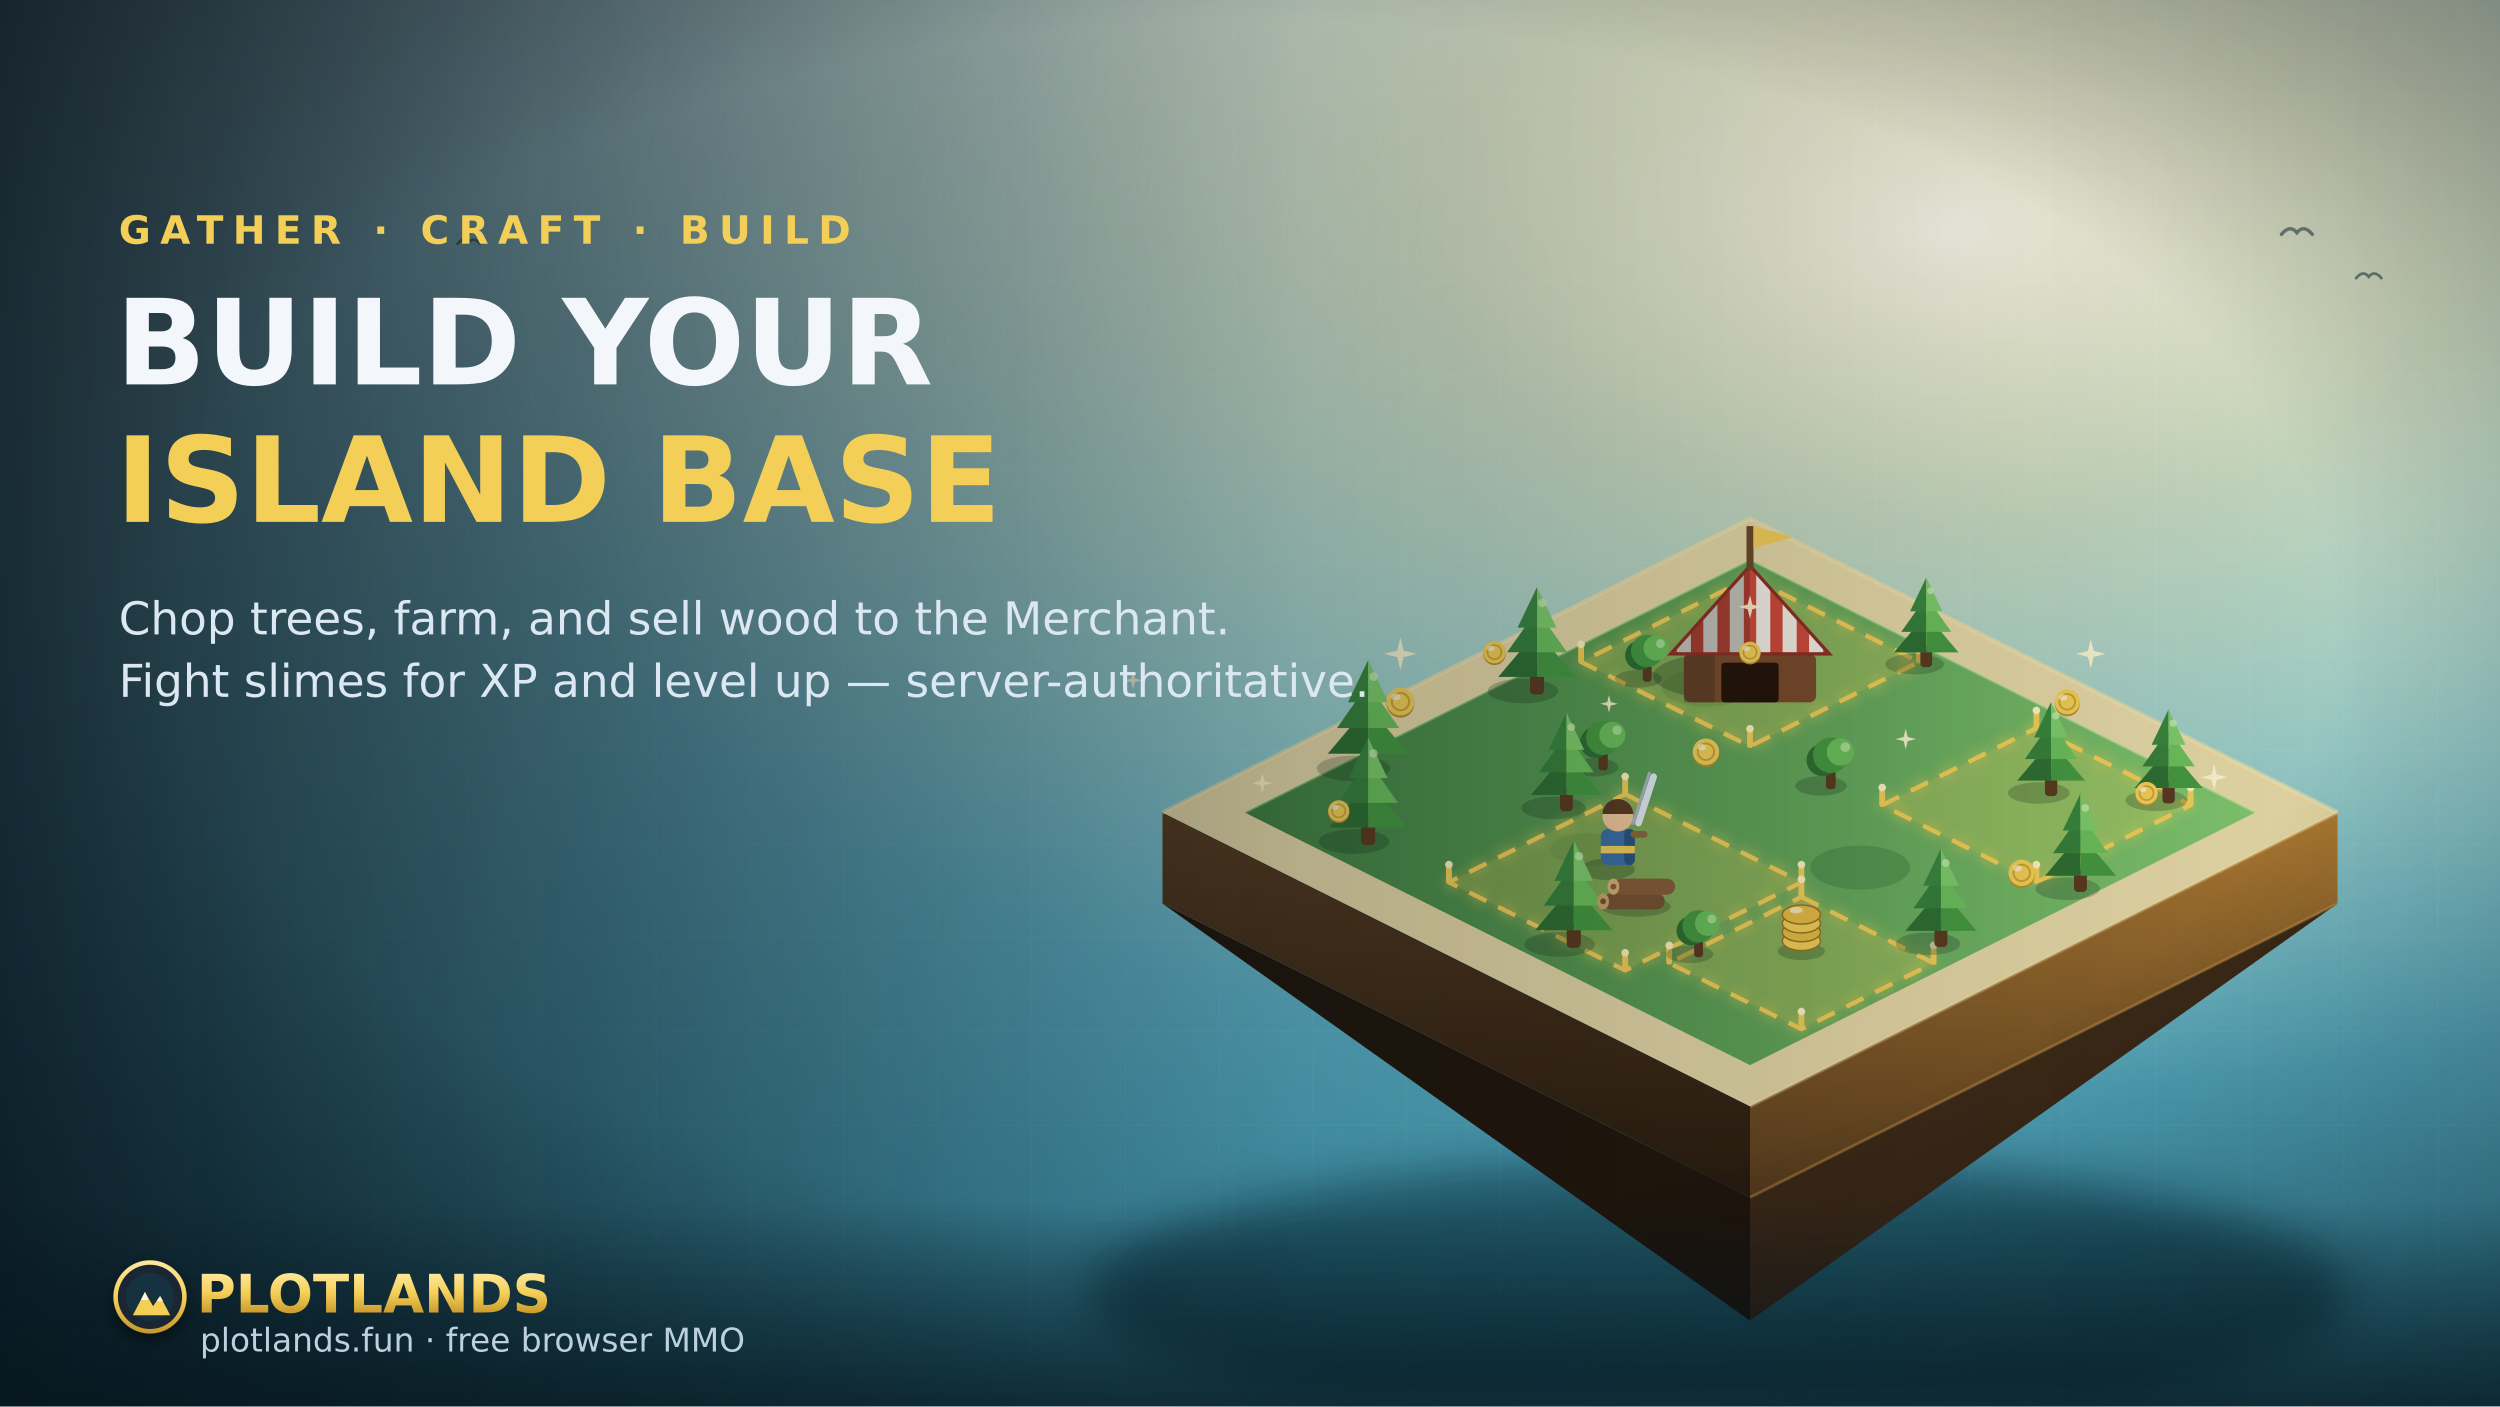
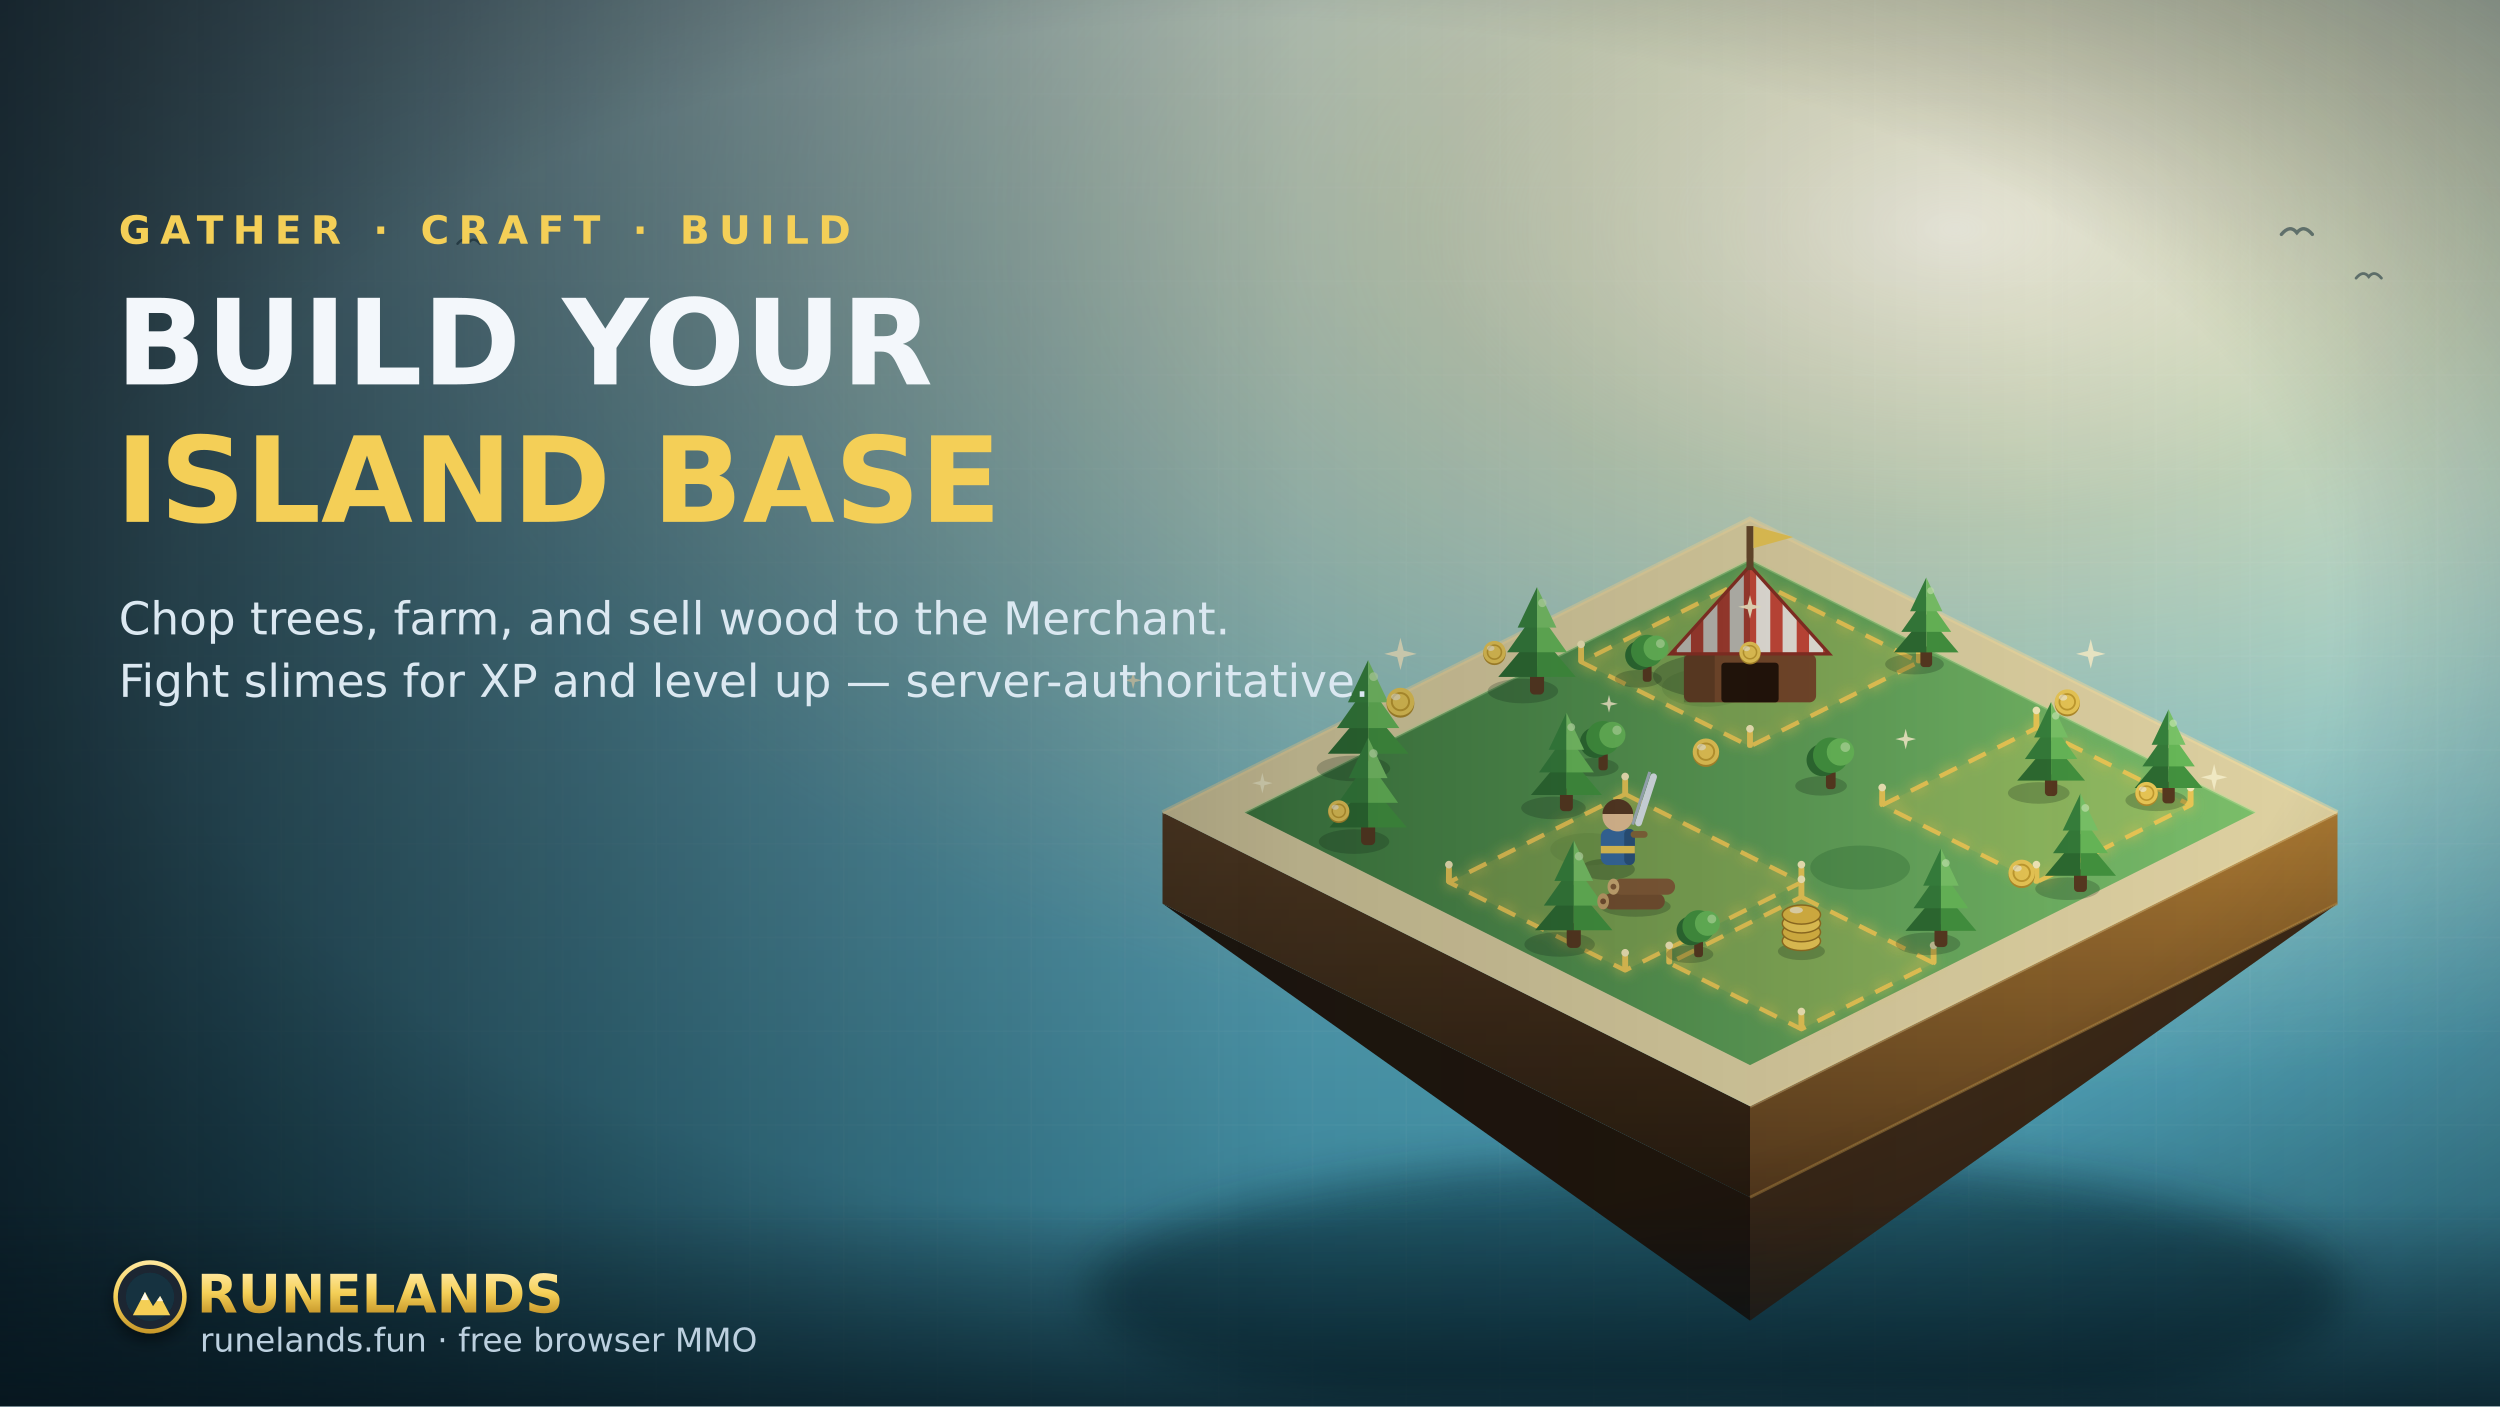
<svg xmlns="http://www.w3.org/2000/svg" width="1600" height="900" viewBox="0 0 1600 900">
  <defs>
    <linearGradient id="sky" x1="0" y1="0" x2="0" y2="1">
      <stop offset="0" stop-color="#163140" />
      <stop offset=".46" stop-color="#247e96" />
      <stop offset="1" stop-color="#0f2c39" />
    </linearGradient>
    <radialGradient id="sun" cx="80%" cy="16%" r="60%">
      <stop offset="0" stop-color="#fff1c2" stop-opacity=".95" />
      <stop offset="34%" stop-color="#f4b65a" stop-opacity=".5" />
      <stop offset="100%" stop-color="#f4b65a" stop-opacity="0" />
    </radialGradient>
    <linearGradient id="refl" x1="0" y1="0" x2="0" y2="1">
      <stop offset="0" stop-color="#ffe9a8" stop-opacity="0" />
      <stop offset=".5" stop-color="#ffdf8c" stop-opacity=".2" />
      <stop offset="1" stop-color="#ffdf8c" stop-opacity="0" />
    </linearGradient>
    <linearGradient id="grassG" gradientUnits="userSpaceOnUse" x1="1380" y1="560" x2="580" y2="560">
      <stop offset="0" stop-color="#86cc72" />
      <stop offset="1" stop-color="#3c7a3c" />
    </linearGradient>
    <linearGradient id="wallR" x1="0" y1="0" x2="0" y2="1">
      <stop offset="0" stop-color="#b07c33" />
      <stop offset="1" stop-color="#5c3d1c" />
    </linearGradient>
    <linearGradient id="wallL" x1="0" y1="0" x2="0" y2="1">
      <stop offset="0" stop-color="#5a3c1f" />
      <stop offset="1" stop-color="#291a0c" />
    </linearGradient>
    <linearGradient id="goldG" x1="0" y1="0" x2="0" y2="1">
      <stop offset="0" stop-color="#ffe79a" />
      <stop offset=".5" stop-color="#f4cf57" />
      <stop offset="1" stop-color="#c99a2c" />
    </linearGradient>
    <radialGradient id="ctaG" cx="50%" cy="28%" r="85%">
      <stop offset="0" stop-color="#ffe9a2" />
      <stop offset=".6" stop-color="#f4cf57" />
      <stop offset="1" stop-color="#d8a838" />
    </radialGradient>
    <linearGradient id="scrimT" x1="0" y1="0" x2="0" y2="1">
      <stop offset="0" stop-color="#06151d" stop-opacity=".62" />
      <stop offset="1" stop-color="#06151d" stop-opacity="0" />
    </linearGradient>
    <linearGradient id="scrimB" x1="0" y1="0" x2="0" y2="1">
      <stop offset="0" stop-color="#06151d" stop-opacity="0" />
      <stop offset="1" stop-color="#06151d" stop-opacity=".66" />
    </linearGradient>
    <radialGradient id="vig" cx="50%" cy="44%" r="74%">
      <stop offset="58%" stop-color="#000" stop-opacity="0" />
      <stop offset="100%" stop-color="#04121a" stop-opacity=".55" />
    </radialGradient>
    <filter id="glow" x="-50%" y="-50%" width="200%" height="200%">
      <feGaussianBlur stdDeviation="4.5" result="b" />
      <feMerge>
        <feMergeNode in="b" />
        <feMergeNode in="SourceGraphic" />
      </feMerge>
    </filter>
    <filter id="soft" x="-60%" y="-60%" width="220%" height="220%">
      <feGaussianBlur stdDeviation="16" />
    </filter>
    <filter id="haze" x="-60%" y="-60%" width="220%" height="220%">
      <feGaussianBlur stdDeviation="2.4" />
    </filter>
    <filter id="ds" x="-30%" y="-30%" width="160%" height="160%">
      <feDropShadow dx="0" dy="4" stdDeviation="5" flood-color="#000" flood-opacity=".5" />
    </filter>
  </defs>
  <defs>
    <linearGradient id="bgDay" x1="0" y1="0" x2="0" y2="1">
      <stop offset="0" stop-color="#c2e9f3" />
      <stop offset=".46" stop-color="#7fcadb" />
      <stop offset="1" stop-color="#3a9cb7" />
    </linearGradient>
    <linearGradient id="bgMap" x1="0" y1="0" x2="0" y2="1">
      <stop offset="0" stop-color="#2c3d4e" />
      <stop offset="1" stop-color="#121b25" />
    </linearGradient>
    <linearGradient id="bgNight" x1="0" y1="0" x2="0" y2="1">
      <stop offset="0" stop-color="#2c1620" />
      <stop offset=".5" stop-color="#3c1a22" />
      <stop offset="1" stop-color="#110910" />
    </linearGradient>
    <linearGradient id="bgEcon" x1="0" y1="0" x2="0" y2="1">
      <stop offset="0" stop-color="#312257" />
      <stop offset=".5" stop-color="#221a44" />
      <stop offset="1" stop-color="#0f0b22" />
    </linearGradient>
    <radialGradient id="sunWarm" cx="78%" cy="16%" r="62%">
      <stop offset="0" stop-color="#fffaea" stop-opacity=".95" />
      <stop offset="34%" stop-color="#ffe2a0" stop-opacity=".5" />
      <stop offset="100%" stop-color="#ffe2a0" stop-opacity="0" />
    </radialGradient>
    <radialGradient id="goldGlow" cx="70%" cy="42%" r="62%">
      <stop offset="0" stop-color="#ffe7a4" stop-opacity=".45" />
      <stop offset="100%" stop-color="#ffe7a4" stop-opacity="0" />
    </radialGradient>
    <radialGradient id="redglow" cx="50%" cy="50%" r="50%">
      <stop offset="0" stop-color="#ff3b2a" stop-opacity=".55" />
      <stop offset="100%" stop-color="#ff3b2a" stop-opacity="0" />
    </radialGradient>
    <linearGradient id="scrimL" x1="0" y1="0" x2="1" y2="0">
      <stop offset="0" stop-color="#06121a" stop-opacity=".85" />
      <stop offset=".52" stop-color="#06121a" stop-opacity=".22" />
      <stop offset="1" stop-color="#06121a" stop-opacity="0" />
    </linearGradient>
    <linearGradient id="grassG2" x1="0" y1="0" x2="0" y2="1">
      <stop offset="0" stop-color="#86cc72" />
      <stop offset="1" stop-color="#3c7a3c" />
    </linearGradient>
    <radialGradient id="icSea" cx="50%" cy="38%" r="80%">
      <stop offset="0" stop-color="#2d3f50" />
      <stop offset="1" stop-color="#0b121a" />
    </radialGradient>
    <linearGradient id="mtnR" x1="0" y1="0" x2="0" y2="1">
      <stop offset="0" stop-color="#ffe79a" />
      <stop offset="1" stop-color="#e3b43c" />
    </linearGradient>
    <linearGradient id="mtnL" x1="0" y1="0" x2="0" y2="1">
      <stop offset="0" stop-color="#e0b950" />
      <stop offset="1" stop-color="#b0842a" />
    </linearGradient>
    <radialGradient id="icGold" cx="50%" cy="38%" r="82%">
      <stop offset="0" stop-color="#ffeab0" />
      <stop offset=".55" stop-color="#f3cc62" />
      <stop offset="1" stop-color="#d59f33" />
    </radialGradient>
    <radialGradient id="icNavy" cx="50%" cy="40%" r="82%">
      <stop offset="0" stop-color="#243c4e" />
      <stop offset="1" stop-color="#0b1620" />
    </radialGradient>
    <linearGradient id="mtnDeep" x1="0" y1="0" x2="0" y2="1">
      <stop offset="0" stop-color="#e8bb45" />
      <stop offset="1" stop-color="#a9781f" />
    </linearGradient>
  </defs>
  <rect width="1600" height="900" fill="url(#bgDay)" />
  <rect width="1600" height="900" fill="url(#sunWarm)" />
  <g stroke="#ffffff" stroke-width="1" opacity=".04">
    <line x1="60" y1="0" x2="60" y2="900" />
    <line x1="120" y1="0" x2="120" y2="900" />
    <line x1="180" y1="0" x2="180" y2="900" />
    <line x1="240" y1="0" x2="240" y2="900" />
    <line x1="300" y1="0" x2="300" y2="900" />
    <line x1="360" y1="0" x2="360" y2="900" />
    <line x1="420" y1="0" x2="420" y2="900" />
    <line x1="480" y1="0" x2="480" y2="900" />
    <line x1="540" y1="0" x2="540" y2="900" />
    <line x1="600" y1="0" x2="600" y2="900" />
    <line x1="660" y1="0" x2="660" y2="900" />
    <line x1="720" y1="0" x2="720" y2="900" />
    <line x1="780" y1="0" x2="780" y2="900" />
    <line x1="840" y1="0" x2="840" y2="900" />
    <line x1="900" y1="0" x2="900" y2="900" />
    <line x1="960" y1="0" x2="960" y2="900" />
    <line x1="1020" y1="0" x2="1020" y2="900" />
    <line x1="1080" y1="0" x2="1080" y2="900" />
    <line x1="1140" y1="0" x2="1140" y2="900" />
    <line x1="1200" y1="0" x2="1200" y2="900" />
    <line x1="1260" y1="0" x2="1260" y2="900" />
    <line x1="1320" y1="0" x2="1320" y2="900" />
    <line x1="1380" y1="0" x2="1380" y2="900" />
    <line x1="1440" y1="0" x2="1440" y2="900" />
    <line x1="1500" y1="0" x2="1500" y2="900" />
    <line x1="1560" y1="0" x2="1560" y2="900" />
    <line x1="0" y1="60" x2="1600" y2="60" />
    <line x1="0" y1="120" x2="1600" y2="120" />
    <line x1="0" y1="180" x2="1600" y2="180" />
    <line x1="0" y1="240" x2="1600" y2="240" />
    <line x1="0" y1="300" x2="1600" y2="300" />
    <line x1="0" y1="360" x2="1600" y2="360" />
    <line x1="0" y1="420" x2="1600" y2="420" />
    <line x1="0" y1="480" x2="1600" y2="480" />
    <line x1="0" y1="540" x2="1600" y2="540" />
    <line x1="0" y1="600" x2="1600" y2="600" />
    <line x1="0" y1="660" x2="1600" y2="660" />
    <line x1="0" y1="720" x2="1600" y2="720" />
    <line x1="0" y1="780" x2="1600" y2="780" />
    <line x1="0" y1="840" x2="1600" y2="840" />
  </g>
  <g transform="translate(198.8 -6.4) scale(0.94)">
    <ellipse cx="958" cy="888" rx="430" ry="92" fill="#06212e" opacity=".5" filter="url(#soft)" />
    <polygon points="580.0,622.0 980.0,822.0 980.0,906.0" fill="#22150a" />
    <polygon points="980.0,822.0 1380.0,622.0 980.0,906.0" fill="#3f2a17" />
    <polygon points="580.0,560.0 980.0,760.0 980.0,822.0 580.0,622.0" fill="url(#wallL)" />
    <polygon points="980.0,760.0 1380.0,560.0 1380.0,622.0 980.0,822.0" fill="url(#wallR)" />
    <polyline points="980.0,822.0 1380.0,622.0" fill="none" stroke="#c8923f" stroke-width="2" opacity=".5" />
    <polygon points="980.0,360.0 1380.0,560.0 980.0,760.0 580.0,560.0" fill="#e6d6a0" />
    <polygon points="980.0,360.0 1380.0,560.0 980.0,760.0 580.0,560.0" fill="#fff" opacity=".06" />
    <polygon points="980.0,388.0 1324.0,560.0 980.0,732.0 636.0,560.0" fill="url(#grassG)" />
    <ellipse cx="950" cy="475" rx="30" ry="13" fill="#3a7a3b" opacity=".4" />
    <ellipse cx="1055" cy="597.5" rx="34" ry="15" fill="#3a7a3b" opacity=".4" />
    <ellipse cx="870" cy="585" rx="26" ry="11" fill="#3a7a3b" opacity=".4" />
    <polyline points="580.0,560.0 980.0,360.0 1380.0,560.0" fill="none" stroke="#ffe6a6" stroke-width="3" opacity=".5" />
    <polyline points="1380.0,560.0 980.0,760.0" fill="none" stroke="#ffdf9c" stroke-width="2.5" opacity=".35" />
    <polyline points="636.0,560.0 980.0,388.0 1324.0,560.0" fill="none" stroke="#bfe89a" stroke-width="2" opacity=".4" />
    <g filter="url(#glow)">
      <polygon points="980.0,400.0 1095.0,457.5 980.0,515.0 865.0,457.5" fill="#f4cf57" opacity=".13" />
      <polygon points="980.0,400.0 1095.0,457.5 980.0,515.0 865.0,457.5" fill="none" stroke="#f4cf57" stroke-width="3" stroke-dasharray="13 9" stroke-linejoin="round" />
    </g>
    <rect x="978.0" y="389.0" width="4" height="12" rx="1.5" fill="#f4cf57" />
    <circle cx="980.0" cy="388.0" r="2.6" fill="#fff3bf" />
    <rect x="1093.0" y="446.5" width="4" height="12" rx="1.5" fill="#f4cf57" />
    <circle cx="1095.0" cy="445.5" r="2.6" fill="#fff3bf" />
    <rect x="978.0" y="504.0" width="4" height="12" rx="1.5" fill="#f4cf57" />
    <circle cx="980.0" cy="503.0" r="2.6" fill="#fff3bf" />
    <rect x="863.0" y="446.5" width="4" height="12" rx="1.5" fill="#f4cf57" />
    <circle cx="865.0" cy="445.5" r="2.6" fill="#fff3bf" />
    <g filter="url(#glow)">
      <polygon points="1175.0,502.5 1280.0,555.0 1175.0,607.5 1070.0,555.0" fill="#f4cf57" opacity=".13" />
      <polygon points="1175.0,502.5 1280.0,555.0 1175.0,607.5 1070.0,555.0" fill="none" stroke="#f4cf57" stroke-width="3" stroke-dasharray="13 9" stroke-linejoin="round" />
    </g>
    <rect x="1173.0" y="491.5" width="4" height="12" rx="1.5" fill="#f4cf57" />
    <circle cx="1175.0" cy="490.5" r="2.6" fill="#fff3bf" />
    <rect x="1278.0" y="544.0" width="4" height="12" rx="1.5" fill="#f4cf57" />
    <circle cx="1280.0" cy="543.0" r="2.6" fill="#fff3bf" />
    <rect x="1173.0" y="596.5" width="4" height="12" rx="1.5" fill="#f4cf57" />
    <circle cx="1175.0" cy="595.5" r="2.6" fill="#fff3bf" />
    <rect x="1068.0" y="544.0" width="4" height="12" rx="1.5" fill="#f4cf57" />
    <circle cx="1070.0" cy="543.0" r="2.6" fill="#fff3bf" />
    <g filter="url(#glow)">
      <polygon points="895.0,547.5 1015.0,607.5 895.0,667.5 775.0,607.5" fill="#f4cf57" opacity=".13" />
      <polygon points="895.0,547.5 1015.0,607.5 895.0,667.5 775.0,607.5" fill="none" stroke="#f4cf57" stroke-width="3" stroke-dasharray="13 9" stroke-linejoin="round" />
    </g>
    <rect x="893.0" y="536.5" width="4" height="12" rx="1.5" fill="#f4cf57" />
    <circle cx="895.0" cy="535.5" r="2.6" fill="#fff3bf" />
    <rect x="1013.0" y="596.5" width="4" height="12" rx="1.5" fill="#f4cf57" />
    <circle cx="1015.0" cy="595.5" r="2.6" fill="#fff3bf" />
    <rect x="893.0" y="656.5" width="4" height="12" rx="1.5" fill="#f4cf57" />
    <circle cx="895.0" cy="655.5" r="2.6" fill="#fff3bf" />
    <rect x="773.0" y="596.5" width="4" height="12" rx="1.5" fill="#f4cf57" />
    <circle cx="775.0" cy="595.5" r="2.6" fill="#fff3bf" />
    <g filter="url(#glow)">
      <polygon points="1015.0,617.5 1105.0,662.5 1015.0,707.5 925.0,662.5" fill="#f4cf57" opacity=".13" />
      <polygon points="1015.0,617.5 1105.0,662.5 1015.0,707.5 925.0,662.5" fill="none" stroke="#f4cf57" stroke-width="3" stroke-dasharray="13 9" stroke-linejoin="round" />
    </g>
    <rect x="1013.0" y="606.5" width="4" height="12" rx="1.5" fill="#f4cf57" />
    <circle cx="1015.0" cy="605.5" r="2.6" fill="#fff3bf" />
    <rect x="1103.0" y="651.5" width="4" height="12" rx="1.5" fill="#f4cf57" />
    <circle cx="1105.0" cy="650.5" r="2.6" fill="#fff3bf" />
    <rect x="1013.0" y="696.5" width="4" height="12" rx="1.5" fill="#f4cf57" />
    <circle cx="1015.0" cy="695.5" r="2.6" fill="#fff3bf" />
    <rect x="923.0" y="651.5" width="4" height="12" rx="1.5" fill="#f4cf57" />
    <circle cx="925.0" cy="650.5" r="2.6" fill="#fff3bf" />
    <g transform="translate(980.0 455.0)">
      <g transform="scale(1.5)">
        <ellipse cx="-8" cy="8" rx="36" ry="11" fill="#0a1a0e" opacity=".25" />
        <rect x="-30" y="-2" width="60" height="22" rx="3" fill="#7a4a2a" />
        <rect x="-30" y="-2" width="14" height="22" fill="#000" opacity=".18" />
        <clipPath id="troof">
          <path d="M0 -42 L36 -2 L-36 -2 Z" />
        </clipPath>
        <g clip-path="url(#troof)">
          <rect x="-36" y="-44" width="72" height="44" fill="#cf4a38" />
          <rect x="-33.2" y="-44" width="6.4" height="44" fill="#f4efe4" />
          <rect x="-21.2" y="-44" width="6.4" height="44" fill="#f4efe4" />
          <rect x="-9.2" y="-44" width="6.4" height="44" fill="#f4efe4" />
          <rect x="2.8" y="-44" width="6.4" height="44" fill="#f4efe4" />
          <rect x="14.8" y="-44" width="6.4" height="44" fill="#f4efe4" />
          <rect x="26.8" y="-44" width="6.4" height="44" fill="#f4efe4" />
          <path d="M0 -42 L-36 -2 L0 -2 Z" fill="#000" opacity=".2" />
        </g>
        <path d="M0 -42 L36 -2 L-36 -2 Z" fill="none" stroke="#8d2f22" stroke-width="1.5" />
        <rect x="-13" y="2" width="26" height="18" rx="1.5" fill="#241307" />
        <rect x="-1.6" y="-60" width="3.2" height="20" fill="#6b4a2a" />
        <path d="M1.6 -60 l18 5 l-18 5 Z" fill="#f4cf57" />
      </g>
    </g>
    <g transform="translate(1100.0 455.0)">
      <g transform="scale(1)">
        <ellipse cx="-8" cy="4" rx="20" ry="7" fill="#0a1a0e" opacity=".22" />
        <rect x="-4" y="-8" width="8" height="14" rx="2.5" fill="#5b3a1f" />
        <path d="M0 -30 L-22 -4 L0 -4 Z" fill="#2f6f31" />
        <path d="M0 -30 L22 -4 L0 -4 Z" fill="#469940" />
        <path d="M0 -42 L-17 -18 L0 -18 Z" fill="#37803a" />
        <path d="M0 -42 L17 -18 L0 -18 Z" fill="#6cc05a" />
        <path d="M0 -55 L-11 -32 L0 -32 Z" fill="#39863d" />
        <path d="M0 -55 L11 -32 L0 -32 Z" fill="#7fcc6a" />
        <circle cx="3" cy="-46" r="2.4" fill="#cdf0b3" opacity=".7" />
      </g>
    </g>
    <g transform="translate(910.0 465.0)">
      <g transform="scale(1)">
        <ellipse cx="-6" cy="4" rx="16" ry="6" fill="#0a1a0e" opacity=".22" />
        <rect x="-3" y="-6" width="6" height="12" rx="2" fill="#5b3a1f" />
        <circle cx="-5" cy="-12" r="10" fill="#2f6f31" />
        <circle cx="0" cy="-15" r="11" fill="#469940" />
        <circle cx="6" cy="-17" r="8.5" fill="#6cc05a" />
        <circle cx="9" cy="-20" r="3" fill="#cdf0b3" opacity=".6" />
      </g>
    </g>
    <g transform="translate(835.0 472.5)">
      <g transform="scale(1.2)">
        <ellipse cx="-8" cy="4" rx="20" ry="7" fill="#0a1a0e" opacity=".22" />
        <rect x="-4" y="-8" width="8" height="14" rx="2.5" fill="#5b3a1f" />
        <path d="M0 -30 L-22 -4 L0 -4 Z" fill="#2f6f31" />
        <path d="M0 -30 L22 -4 L0 -4 Z" fill="#469940" />
        <path d="M0 -42 L-17 -18 L0 -18 Z" fill="#37803a" />
        <path d="M0 -42 L17 -18 L0 -18 Z" fill="#6cc05a" />
        <path d="M0 -55 L-11 -32 L0 -32 Z" fill="#39863d" />
        <path d="M0 -55 L11 -32 L0 -32 Z" fill="#7fcc6a" />
        <circle cx="3" cy="-46" r="2.4" fill="#cdf0b3" opacity=".7" />
      </g>
    </g>
    <g transform="translate(950.0 520.0)">
      <g transform="scale(1)">
        <circle r="9" fill="#b8902a" />
        <circle cy="-1.4" r="9" fill="#f4cf57" />
        <circle cy="-1.4" r="5.6" fill="none" stroke="#caa12f" stroke-width="1.3" />
        <ellipse cx="-3" cy="-4.5" rx="3" ry="2.2" fill="#fff" opacity=".55" />
      </g>
    </g>
    <g transform="translate(720.0 525.0)">
      <g transform="scale(1.25)">
        <ellipse cx="-8" cy="4" rx="20" ry="7" fill="#0a1a0e" opacity=".22" />
        <rect x="-4" y="-8" width="8" height="14" rx="2.5" fill="#5b3a1f" />
        <path d="M0 -30 L-22 -4 L0 -4 Z" fill="#2f6f31" />
        <path d="M0 -30 L22 -4 L0 -4 Z" fill="#469940" />
        <path d="M0 -42 L-17 -18 L0 -18 Z" fill="#37803a" />
        <path d="M0 -42 L17 -18 L0 -18 Z" fill="#6cc05a" />
        <path d="M0 -55 L-11 -32 L0 -32 Z" fill="#39863d" />
        <path d="M0 -55 L11 -32 L0 -32 Z" fill="#7fcc6a" />
        <circle cx="3" cy="-46" r="2.4" fill="#cdf0b3" opacity=".7" />
      </g>
    </g>
    <g transform="translate(880.0 525.0)">
      <g transform="scale(1.05)">
        <ellipse cx="-6" cy="4" rx="16" ry="6" fill="#0a1a0e" opacity=".22" />
        <rect x="-3" y="-6" width="6" height="12" rx="2" fill="#5b3a1f" />
        <circle cx="-5" cy="-12" r="10" fill="#2f6f31" />
        <circle cx="0" cy="-15" r="11" fill="#469940" />
        <circle cx="6" cy="-17" r="8.5" fill="#6cc05a" />
        <circle cx="9" cy="-20" r="3" fill="#cdf0b3" opacity=".6" />
      </g>
    </g>
    <g transform="translate(1035.0 537.5)">
      <g transform="scale(1.1)">
        <ellipse cx="-6" cy="4" rx="16" ry="6" fill="#0a1a0e" opacity=".22" />
        <rect x="-3" y="-6" width="6" height="12" rx="2" fill="#5b3a1f" />
        <circle cx="-5" cy="-12" r="10" fill="#2f6f31" />
        <circle cx="0" cy="-15" r="11" fill="#469940" />
        <circle cx="6" cy="-17" r="8.5" fill="#6cc05a" />
        <circle cx="9" cy="-20" r="3" fill="#cdf0b3" opacity=".6" />
      </g>
    </g>
    <g transform="translate(1185.0 542.5)">
      <g transform="scale(1.05)">
        <ellipse cx="-8" cy="4" rx="20" ry="7" fill="#0a1a0e" opacity=".22" />
        <rect x="-4" y="-8" width="8" height="14" rx="2.5" fill="#5b3a1f" />
        <path d="M0 -30 L-22 -4 L0 -4 Z" fill="#2f6f31" />
        <path d="M0 -30 L22 -4 L0 -4 Z" fill="#469940" />
        <path d="M0 -42 L-17 -18 L0 -18 Z" fill="#37803a" />
        <path d="M0 -42 L17 -18 L0 -18 Z" fill="#6cc05a" />
        <path d="M0 -55 L-11 -32 L0 -32 Z" fill="#39863d" />
        <path d="M0 -55 L11 -32 L0 -32 Z" fill="#7fcc6a" />
        <circle cx="3" cy="-46" r="2.4" fill="#cdf0b3" opacity=".7" />
      </g>
    </g>
    <g transform="translate(1265.0 547.5)">
      <g transform="scale(1.05)">
        <ellipse cx="-8" cy="4" rx="20" ry="7" fill="#0a1a0e" opacity=".22" />
        <rect x="-4" y="-8" width="8" height="14" rx="2.5" fill="#5b3a1f" />
        <path d="M0 -30 L-22 -4 L0 -4 Z" fill="#2f6f31" />
        <path d="M0 -30 L22 -4 L0 -4 Z" fill="#469940" />
        <path d="M0 -42 L-17 -18 L0 -18 Z" fill="#37803a" />
        <path d="M0 -42 L17 -18 L0 -18 Z" fill="#6cc05a" />
        <path d="M0 -55 L-11 -32 L0 -32 Z" fill="#39863d" />
        <path d="M0 -55 L11 -32 L0 -32 Z" fill="#7fcc6a" />
        <circle cx="3" cy="-46" r="2.4" fill="#cdf0b3" opacity=".7" />
      </g>
    </g>
    <g transform="translate(855.0 552.5)">
      <g transform="scale(1.1)">
        <ellipse cx="-8" cy="4" rx="20" ry="7" fill="#0a1a0e" opacity=".22" />
        <rect x="-4" y="-8" width="8" height="14" rx="2.5" fill="#5b3a1f" />
        <path d="M0 -30 L-22 -4 L0 -4 Z" fill="#2f6f31" />
        <path d="M0 -30 L22 -4 L0 -4 Z" fill="#469940" />
        <path d="M0 -42 L-17 -18 L0 -18 Z" fill="#37803a" />
        <path d="M0 -42 L17 -18 L0 -18 Z" fill="#6cc05a" />
        <path d="M0 -55 L-11 -32 L0 -32 Z" fill="#39863d" />
        <path d="M0 -55 L11 -32 L0 -32 Z" fill="#7fcc6a" />
        <circle cx="3" cy="-46" r="2.4" fill="#cdf0b3" opacity=".7" />
      </g>
    </g>
    <g transform="translate(720.0 575.0)">
      <g transform="scale(1.2)">
        <ellipse cx="-8" cy="4" rx="20" ry="7" fill="#0a1a0e" opacity=".22" />
        <rect x="-4" y="-8" width="8" height="14" rx="2.5" fill="#5b3a1f" />
        <path d="M0 -30 L-22 -4 L0 -4 Z" fill="#2f6f31" />
        <path d="M0 -30 L22 -4 L0 -4 Z" fill="#469940" />
        <path d="M0 -42 L-17 -18 L0 -18 Z" fill="#37803a" />
        <path d="M0 -42 L17 -18 L0 -18 Z" fill="#6cc05a" />
        <path d="M0 -55 L-11 -32 L0 -32 Z" fill="#39863d" />
        <path d="M0 -55 L11 -32 L0 -32 Z" fill="#7fcc6a" />
        <circle cx="3" cy="-46" r="2.4" fill="#cdf0b3" opacity=".7" />
      </g>
    </g>
    <g transform="translate(890.0 590.0)">
      <g transform="scale(1.45)">
        <ellipse cx="-5" cy="6" rx="13" ry="5" fill="#0a1a0e" opacity=".25" />
        <g transform="rotate(18 11 -20)">
          <rect x="9.5" y="-40" width="3.2" height="26" rx="1.6" fill="#e6edf3" />
          <rect x="8" y="-40" width="1.4" height="26" fill="#aab8c4" />
        </g>
        <rect x="-8" y="-13" width="16" height="17" rx="3.5" fill="#3a6ea5" />
        <rect x="3" y="-13" width="5" height="17" rx="2.5" fill="#2c557f" />
        <rect x="-8" y="-5" width="16" height="3.5" fill="#f4cf57" />
        <circle cx="0" cy="-19" r="7.2" fill="#f0c89a" />
        <path d="M-7.2 -20 a7.2 7 0 0 1 14.4 0 Z" fill="#5a3a22" />
        <rect x="6" y="-12" width="8" height="3.2" rx="1.6" fill="#8a6a3a" />
      </g>
    </g>
    <g transform="translate(1165.0 602.5)">
      <g transform="scale(1)">
        <circle r="9" fill="#b8902a" />
        <circle cy="-1.4" r="9" fill="#f4cf57" />
        <circle cy="-1.4" r="5.6" fill="none" stroke="#caa12f" stroke-width="1.3" />
        <ellipse cx="-3" cy="-4.5" rx="3" ry="2.2" fill="#fff" opacity=".55" />
      </g>
    </g>
    <g transform="translate(1205.0 607.5)">
      <g transform="scale(1.1)">
        <ellipse cx="-8" cy="4" rx="20" ry="7" fill="#0a1a0e" opacity=".22" />
        <rect x="-4" y="-8" width="8" height="14" rx="2.5" fill="#5b3a1f" />
        <path d="M0 -30 L-22 -4 L0 -4 Z" fill="#2f6f31" />
        <path d="M0 -30 L22 -4 L0 -4 Z" fill="#469940" />
        <path d="M0 -42 L-17 -18 L0 -18 Z" fill="#37803a" />
        <path d="M0 -42 L17 -18 L0 -18 Z" fill="#6cc05a" />
        <path d="M0 -55 L-11 -32 L0 -32 Z" fill="#39863d" />
        <path d="M0 -55 L11 -32 L0 -32 Z" fill="#7fcc6a" />
        <circle cx="3" cy="-46" r="2.4" fill="#cdf0b3" opacity=".7" />
      </g>
    </g>
    <g transform="translate(860.0 645.0)">
      <g transform="scale(1.2)">
        <ellipse cx="-8" cy="4" rx="20" ry="7" fill="#0a1a0e" opacity=".22" />
        <rect x="-4" y="-8" width="8" height="14" rx="2.5" fill="#5b3a1f" />
        <path d="M0 -30 L-22 -4 L0 -4 Z" fill="#2f6f31" />
        <path d="M0 -30 L22 -4 L0 -4 Z" fill="#469940" />
        <path d="M0 -42 L-17 -18 L0 -18 Z" fill="#37803a" />
        <path d="M0 -42 L17 -18 L0 -18 Z" fill="#6cc05a" />
        <path d="M0 -55 L-11 -32 L0 -32 Z" fill="#39863d" />
        <path d="M0 -55 L11 -32 L0 -32 Z" fill="#7fcc6a" />
        <circle cx="3" cy="-46" r="2.4" fill="#cdf0b3" opacity=".7" />
      </g>
    </g>
    <g transform="translate(1110.0 645.0)">
      <g transform="scale(1.1)">
        <ellipse cx="-8" cy="4" rx="20" ry="7" fill="#0a1a0e" opacity=".22" />
        <rect x="-4" y="-8" width="8" height="14" rx="2.5" fill="#5b3a1f" />
        <path d="M0 -30 L-22 -4 L0 -4 Z" fill="#2f6f31" />
        <path d="M0 -30 L22 -4 L0 -4 Z" fill="#469940" />
        <path d="M0 -42 L-17 -18 L0 -18 Z" fill="#37803a" />
        <path d="M0 -42 L17 -18 L0 -18 Z" fill="#6cc05a" />
        <path d="M0 -55 L-11 -32 L0 -32 Z" fill="#39863d" />
        <path d="M0 -55 L11 -32 L0 -32 Z" fill="#7fcc6a" />
        <circle cx="3" cy="-46" r="2.4" fill="#cdf0b3" opacity=".7" />
      </g>
    </g>
    <g transform="translate(1015.0 647.5)">
      <g transform="scale(1)">
        <ellipse cx="0" cy="7" rx="16" ry="6" fill="#0a1a0e" opacity=".22" />
        <ellipse cx="0" cy="0" rx="13" ry="6.5" fill="#f4cf57" stroke="#9a7320" stroke-width="1" />
        <ellipse cx="0" cy="-6" rx="13" ry="6.5" fill="#e7bd44" stroke="#9a7320" stroke-width="1" />
        <ellipse cx="0" cy="-12" rx="13" ry="6.5" fill="#f4cf57" stroke="#9a7320" stroke-width="1" />
        <ellipse cx="0" cy="-18" rx="13" ry="6.5" fill="#e7bd44" stroke="#9a7320" stroke-width="1" />
        <ellipse cx="-3.5" cy="-21" rx="4.5" ry="2.2" fill="#fff" opacity=".6" />
      </g>
    </g>
    <g transform="translate(945.0 652.5)">
      <g transform="scale(1)">
        <ellipse cx="-6" cy="4" rx="16" ry="6" fill="#0a1a0e" opacity=".22" />
        <rect x="-3" y="-6" width="6" height="12" rx="2" fill="#5b3a1f" />
        <circle cx="-5" cy="-12" r="10" fill="#2f6f31" />
        <circle cx="0" cy="-15" r="11" fill="#469940" />
        <circle cx="6" cy="-17" r="8.5" fill="#6cc05a" />
        <circle cx="9" cy="-20" r="3" fill="#cdf0b3" opacity=".6" />
      </g>
    </g>
    <g transform="translate(902 616) scale(1)">
      <g transform="scale(1)">
        <ellipse cx="0" cy="8" rx="24" ry="7" fill="#0a1a0e" opacity=".22" />
        <rect x="-22" y="-1" width="42" height="11" rx="5.5" fill="#7a5230" />
        <ellipse cx="-22" cy="4.5" rx="4" ry="5.5" fill="#caa46a" />
        <circle cx="-22" cy="4.5" r="2" fill="#7a5230" />
        <rect x="-15" y="-11" width="42" height="11" rx="5.5" fill="#875d37" />
        <ellipse cx="-15" cy="-5.5" rx="4" ry="5.5" fill="#d8b277" />
        <circle cx="-15" cy="-5.5" r="2" fill="#875d37" />
      </g>
    </g>
    <g transform="translate(742 486)">
      <g transform="scale(1.05)">
        <circle r="9" fill="#b8902a" />
        <circle cy="-1.4" r="9" fill="#f4cf57" />
        <circle cy="-1.4" r="5.6" fill="none" stroke="#caa12f" stroke-width="1.3" />
        <ellipse cx="-3" cy="-4.5" rx="3" ry="2.2" fill="#fff" opacity=".55" />
      </g>
    </g>
    <g transform="translate(806 452)">
      <g transform="scale(0.85)">
        <circle r="9" fill="#b8902a" />
        <circle cy="-1.4" r="9" fill="#f4cf57" />
        <circle cy="-1.4" r="5.6" fill="none" stroke="#caa12f" stroke-width="1.3" />
        <ellipse cx="-3" cy="-4.5" rx="3" ry="2.2" fill="#fff" opacity=".55" />
      </g>
    </g>
    <g transform="translate(1196 486)">
      <g transform="scale(0.95)">
        <circle r="9" fill="#b8902a" />
        <circle cy="-1.4" r="9" fill="#f4cf57" />
        <circle cy="-1.4" r="5.6" fill="none" stroke="#caa12f" stroke-width="1.3" />
        <ellipse cx="-3" cy="-4.5" rx="3" ry="2.2" fill="#fff" opacity=".55" />
      </g>
    </g>
    <g transform="translate(700 560)">
      <g transform="scale(0.8)">
        <circle r="9" fill="#b8902a" />
        <circle cy="-1.4" r="9" fill="#f4cf57" />
        <circle cy="-1.4" r="5.6" fill="none" stroke="#caa12f" stroke-width="1.3" />
        <ellipse cx="-3" cy="-4.5" rx="3" ry="2.2" fill="#fff" opacity=".55" />
      </g>
    </g>
    <g transform="translate(1250 548)">
      <g transform="scale(0.85)">
        <circle r="9" fill="#b8902a" />
        <circle cy="-1.4" r="9" fill="#f4cf57" />
        <circle cy="-1.4" r="5.6" fill="none" stroke="#caa12f" stroke-width="1.3" />
        <ellipse cx="-3" cy="-4.5" rx="3" ry="2.2" fill="#fff" opacity=".55" />
      </g>
    </g>
    <g transform="translate(980 452)">
      <g transform="scale(0.8)">
        <circle r="9" fill="#b8902a" />
        <circle cy="-1.4" r="9" fill="#f4cf57" />
        <circle cy="-1.4" r="5.6" fill="none" stroke="#caa12f" stroke-width="1.3" />
        <ellipse cx="-3" cy="-4.5" rx="3" ry="2.2" fill="#fff" opacity=".55" />
      </g>
    </g>
    <path transform="translate(742 452)" d="M0 -11 L2.2 -2.2 L11 0 L2.2 2.2 L0 11 L-2.2 2.2 L-11 0 L-2.2 -2.2 Z" fill="#fff6cf" opacity="0.92" />
    <path transform="translate(1212 452)" d="M0 -10 L2 -2 L10 0 L2 2 L0 10 L-2 2 L-10 0 L-2 -2 Z" fill="#fff6cf" opacity="0.92" />
    <path transform="translate(980 420)" d="M0 -8 L1.6 -1.6 L8 0 L1.6 1.6 L0 8 L-1.6 1.6 L-8 0 L-1.6 -1.6 Z" fill="#fff6cf" opacity="0.92" />
    <path transform="translate(648 540)" d="M0 -7 L1.4 -1.4 L7 0 L1.4 1.4 L0 7 L-1.4 1.4 L-7 0 L-1.4 -1.4 Z" fill="#fff6cf" opacity="0.92" />
    <path transform="translate(1296 536)" d="M0 -9 L1.8 -1.8 L9 0 L1.8 1.8 L0 9 L-1.8 1.8 L-9 0 L-1.8 -1.8 Z" fill="#fff6cf" opacity="0.92" />
    <path transform="translate(884 486)" d="M0 -6 L1.2 -1.2 L6 0 L1.2 1.2 L0 6 L-1.2 1.2 L-6 0 L-1.2 -1.2 Z" fill="#fff6cf" opacity="0.92" />
    <path transform="translate(1086 510)" d="M0 -7 L1.4 -1.4 L7 0 L1.4 1.4 L0 7 L-1.4 1.4 L-7 0 L-1.4 -1.4 Z" fill="#fff6cf" opacity="0.92" />
    <path transform="translate(560 470)" d="M0 -6 L1.2 -1.2 L6 0 L1.2 1.2 L0 6 L-1.2 1.2 L-6 0 L-1.2 -1.2 Z" fill="#fff6cf" opacity="0.92" />
  </g>
  <path transform="translate(1470 150) scale(1.1)" d="M-9 0 Q-4 -6 0 -1 Q4 -6 9 0" fill="none" stroke="#15323d" stroke-width="2" stroke-linecap="round" opacity=".55" />
  <path transform="translate(1516 178) scale(0.9)" d="M-9 0 Q-4 -6 0 -1 Q4 -6 9 0" fill="none" stroke="#15323d" stroke-width="2" stroke-linecap="round" opacity=".55" />
  <path transform="translate(300 156) scale(0.8)" d="M-9 0 Q-4 -6 0 -1 Q4 -6 9 0" fill="none" stroke="#15323d" stroke-width="2" stroke-linecap="round" opacity=".55" />
  <rect width="1600" height="900" fill="url(#vig)" />
  <rect width="1600" height="900" fill="url(#scrimL)" />
  <rect y="770" width="1600" height="130" fill="url(#scrimB)" />
  <text x="76" y="156" font-family="'DejaVu Sans','Liberation Sans',sans-serif" font-weight="bold" font-size="25" letter-spacing="6" fill="#f4cf57">GATHER · CRAFT · BUILD</text>
  <text x="74" y="246" font-family="'DejaVu Sans','Liberation Sans',sans-serif" font-weight="bold" font-size="76" fill="#f3f7fb">BUILD YOUR</text>
  <text x="74" y="334" font-family="'DejaVu Sans','Liberation Sans',sans-serif" font-weight="bold" font-size="76" fill="#f3f7fb">
    <tspan fill="#f4cf57">ISLAND BASE</tspan>
  </text>
  <text x="76" y="406" font-family="'DejaVu Sans','Liberation Sans',sans-serif" font-size="29" fill="#dbe8f1">Chop trees, farm, and sell wood to the Merchant.</text>
  <text x="76" y="446" font-family="'DejaVu Sans','Liberation Sans',sans-serif" font-size="29" fill="#dbe8f1">Fight slimes for XP and level up — server-authoritative.</text>
  <g filter="url(#ds)">
    <circle cx="96" cy="830" r="22" fill="#1a2733" stroke="url(#goldG)" stroke-width="2.86" />
    <circle cx="96" cy="830" r="15.4" fill="#16323f" />
    <g transform="translate(96 834) scale(0.3235294)">
      <path d="M-34 24 L-10 -22 L6 6 L20 -14 L40 24 Z" fill="#f4cf57" />
      <path d="M-10 -22 L-3 -6 L-18 -6 Z" fill="#fff" opacity=".9" />
      <path d="M20 -14 L26 -4 L13 -4 Z" fill="#fff" opacity=".75" />
    </g>
  </g>
-   <text x="126" y="840" font-family="'DejaVu Sans','Liberation Sans',sans-serif" font-weight="bold" font-size="34" fill="url(#goldG)">PLOTLANDS</text>
-   <text x="128" y="865" font-family="'DejaVu Sans','Liberation Sans',sans-serif" font-size="21" fill="#bcd0df">plotlands.fun · free browser MMO</text>
+   <text x="126" y="840" font-family="'DejaVu Sans','Liberation Sans',sans-serif" font-weight="bold" font-size="34" fill="url(#goldG)">RUNELANDS</text>
+   <text x="128" y="865" font-family="'DejaVu Sans','Liberation Sans',sans-serif" font-size="21" fill="#bcd0df">runelands.fun · free browser MMO</text>
</svg>
